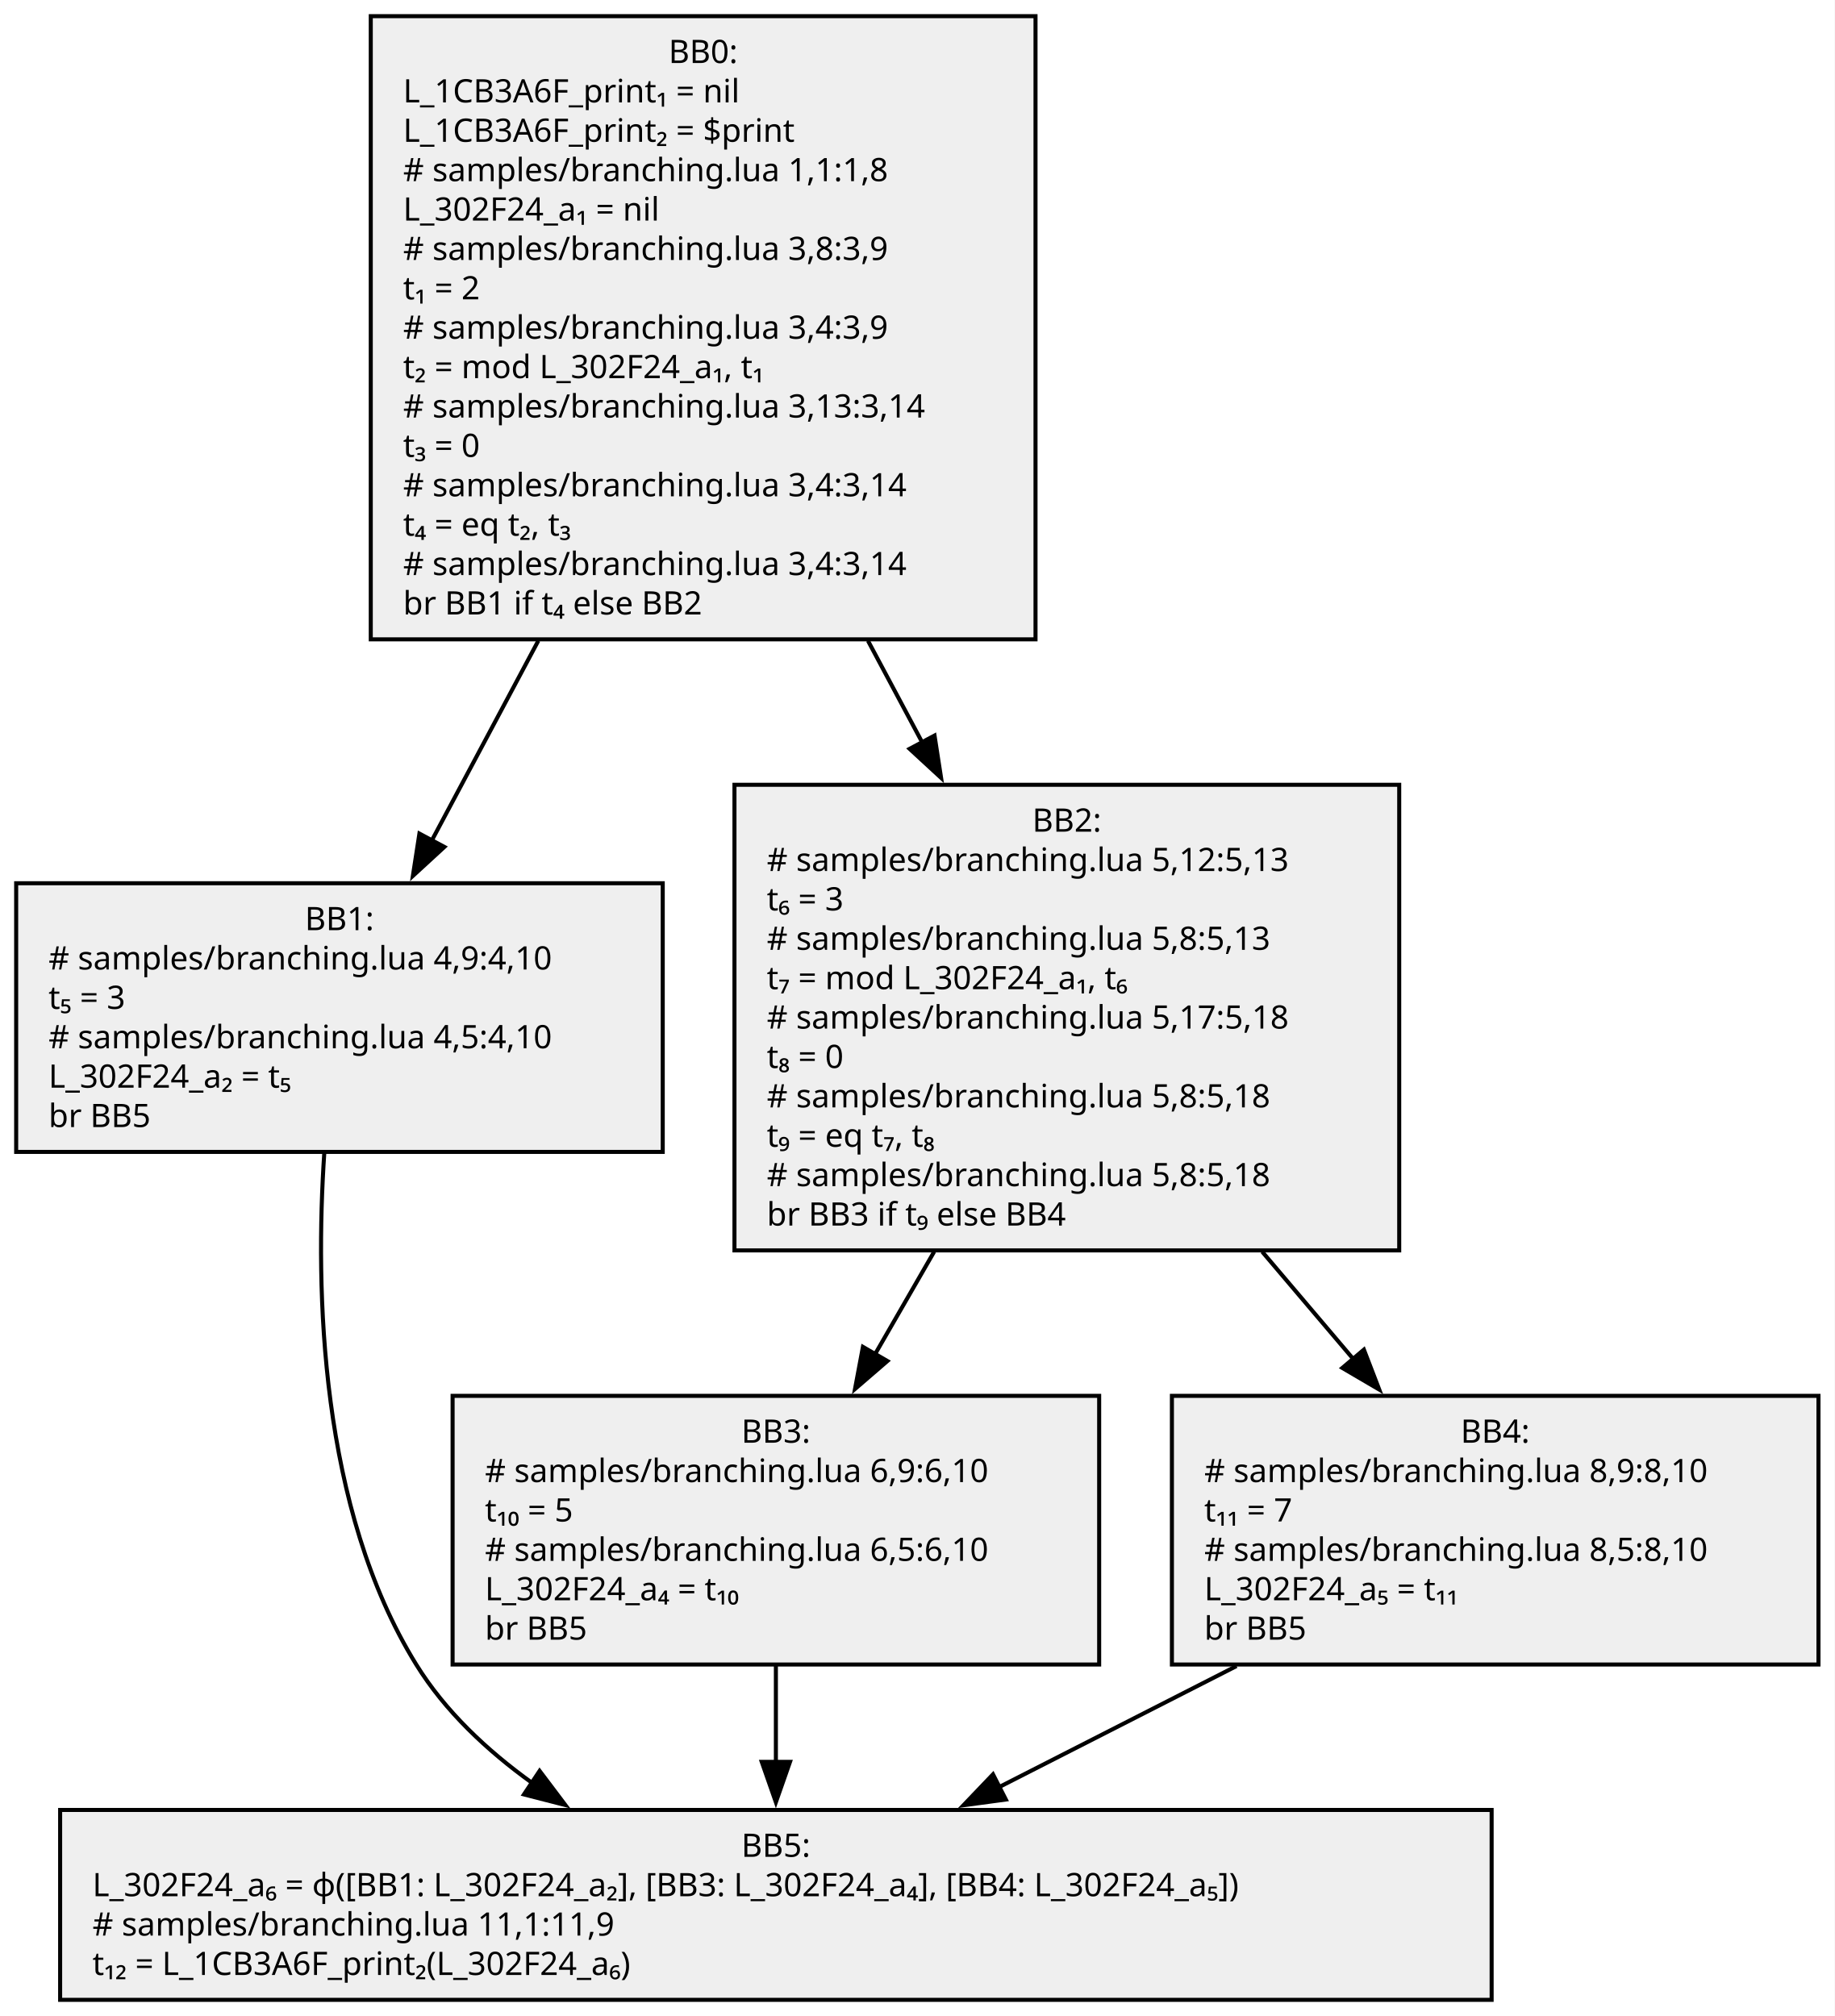
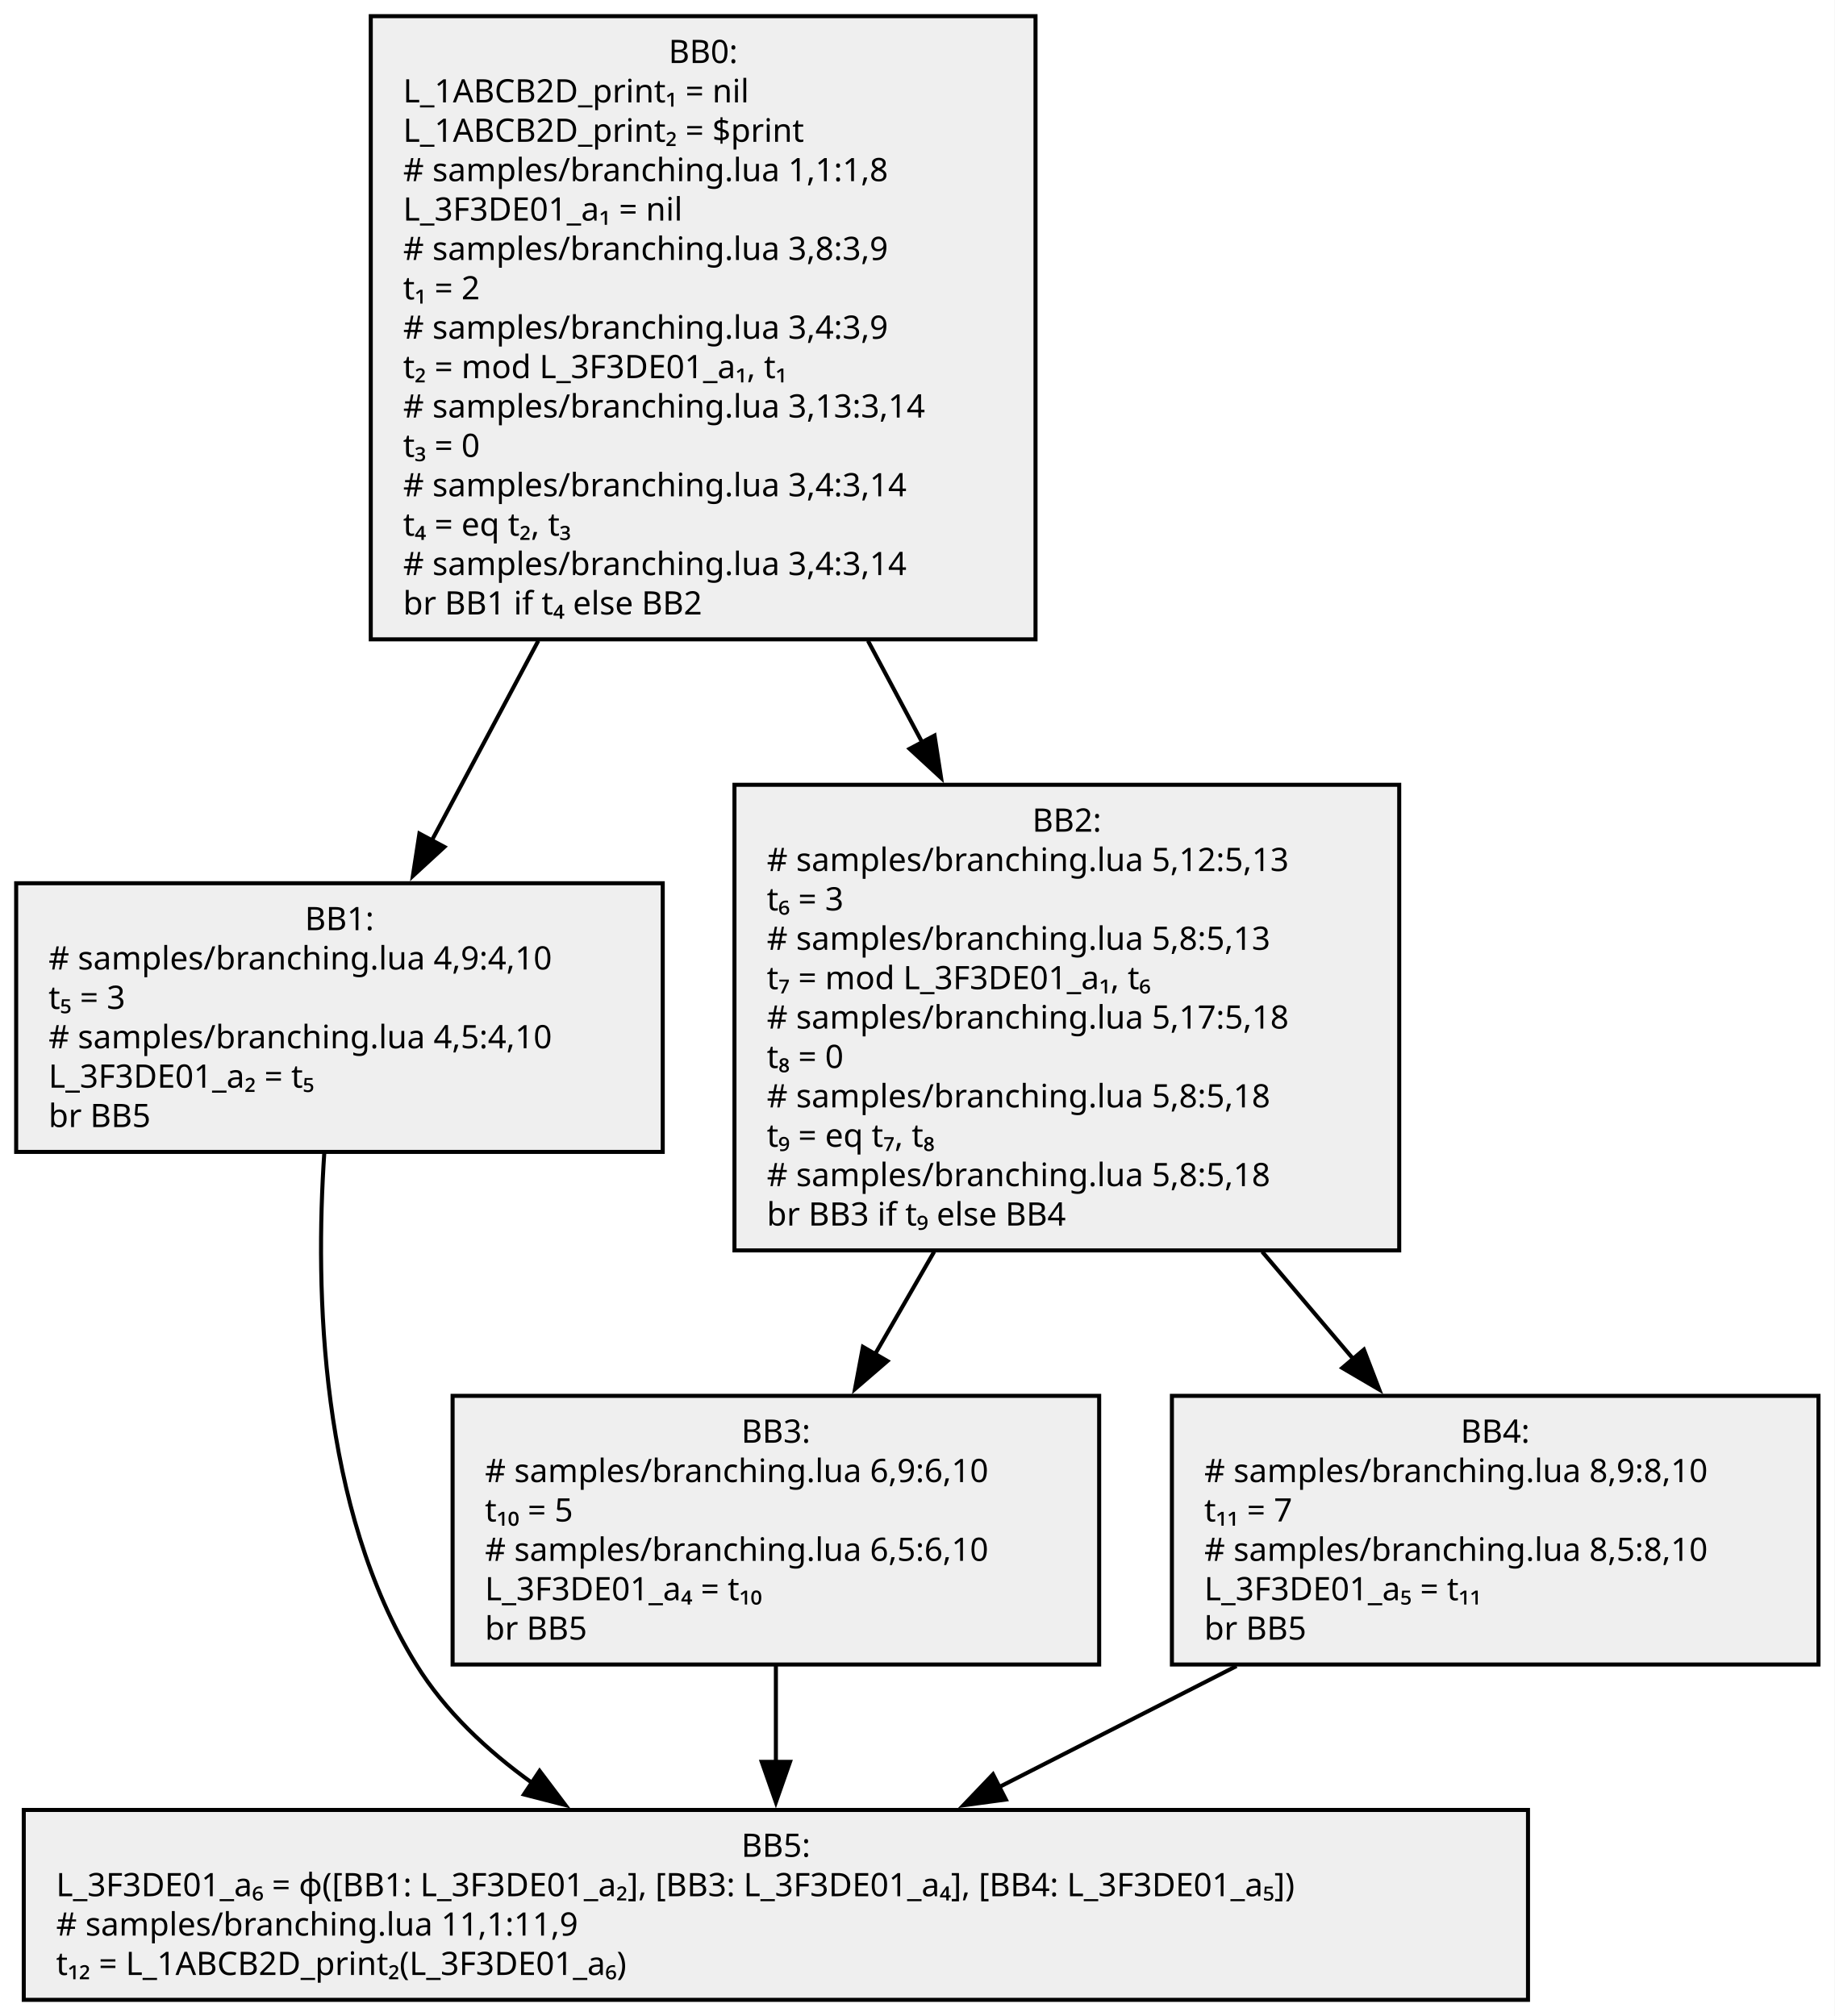
<svg xmlns="http://www.w3.org/2000/svg" width="454pt" height="499pt" viewBox="0.00 0.00 454.00 499.00">
  <g id="graph0" class="graph" transform="scale(1 1) rotate(0) translate(4 495)">
    <polygon fill="white" stroke="none" points="-4,4 -4,-495 450,-495 450,4 -4,4" />
    <g id="node1" class="node">
      <polygon fill="#efefef" stroke="black" points="252.25,-491 87.75,-491 87.75,-336.75 252.25,-336.75 252.25,-491" />
      <text text-anchor="middle" x="170" y="-479.4" font-family="Cascadia Code" font-size="8.00">BB0:</text>
-       <text text-anchor="start" x="95.75" y="-469.65" font-family="Cascadia Code" font-size="8.00">L_1CB3A6F_print₁ = nil</text>
-       <text text-anchor="start" x="95.75" y="-459.9" font-family="Cascadia Code" font-size="8.00">L_1CB3A6F_print₂ = $print</text>
+       <text text-anchor="start" x="95.75" y="-469.65" font-family="Cascadia Code" font-size="8.00">L_1ABCB2D_print₁ = nil</text>
+       <text text-anchor="start" x="95.75" y="-459.9" font-family="Cascadia Code" font-size="8.00">L_1ABCB2D_print₂ = $print</text>
      <text text-anchor="start" x="95.75" y="-450.15" font-family="Cascadia Code" font-size="8.00"># samples/branching.lua 1,1:1,8</text>
-       <text text-anchor="start" x="95.75" y="-440.4" font-family="Cascadia Code" font-size="8.00">L_302F24_a₁ = nil</text>
+       <text text-anchor="start" x="95.75" y="-440.4" font-family="Cascadia Code" font-size="8.00">L_3F3DE01_a₁ = nil</text>
      <text text-anchor="start" x="95.75" y="-430.65" font-family="Cascadia Code" font-size="8.00"># samples/branching.lua 3,8:3,9</text>
      <text text-anchor="start" x="95.75" y="-420.9" font-family="Cascadia Code" font-size="8.00">t₁ = 2</text>
      <text text-anchor="start" x="95.75" y="-411.15" font-family="Cascadia Code" font-size="8.00"># samples/branching.lua 3,4:3,9</text>
-       <text text-anchor="start" x="95.75" y="-401.4" font-family="Cascadia Code" font-size="8.00">t₂ = mod L_302F24_a₁, t₁</text>
+       <text text-anchor="start" x="95.75" y="-401.4" font-family="Cascadia Code" font-size="8.00">t₂ = mod L_3F3DE01_a₁, t₁</text>
      <text text-anchor="start" x="95.75" y="-391.65" font-family="Cascadia Code" font-size="8.00"># samples/branching.lua 3,13:3,14</text>
      <text text-anchor="start" x="95.75" y="-381.9" font-family="Cascadia Code" font-size="8.00">t₃ = 0</text>
      <text text-anchor="start" x="95.75" y="-372.15" font-family="Cascadia Code" font-size="8.00"># samples/branching.lua 3,4:3,14</text>
      <text text-anchor="start" x="95.75" y="-362.4" font-family="Cascadia Code" font-size="8.00">t₄ = eq t₂, t₃</text>
      <text text-anchor="start" x="95.75" y="-352.65" font-family="Cascadia Code" font-size="8.00"># samples/branching.lua 3,4:3,14</text>
      <text text-anchor="start" x="95.75" y="-342.9" font-family="Cascadia Code" font-size="8.00">br BB1 if t₄ else BB2</text>
    </g>
    <g id="node2" class="node">
      <polygon fill="#efefef" stroke="black" points="160,-276.38 0,-276.38 0,-209.88 160,-209.88 160,-276.38" />
      <text text-anchor="middle" x="80" y="-264.77" font-family="Cascadia Code" font-size="8.00">BB1:</text>
      <text text-anchor="start" x="8" y="-255.03" font-family="Cascadia Code" font-size="8.00"># samples/branching.lua 4,9:4,10</text>
      <text text-anchor="start" x="8" y="-245.28" font-family="Cascadia Code" font-size="8.00">t₅ = 3</text>
      <text text-anchor="start" x="8" y="-235.53" font-family="Cascadia Code" font-size="8.00"># samples/branching.lua 4,5:4,10</text>
-       <text text-anchor="start" x="8" y="-225.78" font-family="Cascadia Code" font-size="8.00">L_302F24_a₂ = t₅</text>
+       <text text-anchor="start" x="8" y="-225.78" font-family="Cascadia Code" font-size="8.00">L_3F3DE01_a₂ = t₅</text>
      <text text-anchor="start" x="8" y="-216.03" font-family="Cascadia Code" font-size="8.00">br BB5</text>
    </g>
    <g id="edge1" class="edge">
      <path fill="none" stroke="black" d="M129.21,-336.4C120.14,-319.39 110.84,-301.96 102.81,-286.88" />
      <polygon fill="black" stroke="black" points="105.97,-285.37 98.17,-278.2 99.79,-288.67 105.97,-285.37" />
    </g>
    <g id="node3" class="node">
      <polygon fill="#efefef" stroke="black" points="342.25,-300.75 177.75,-300.75 177.75,-185.5 342.25,-185.5 342.25,-300.75" />
      <text text-anchor="middle" x="260" y="-289.15" font-family="Cascadia Code" font-size="8.00">BB2:</text>
      <text text-anchor="start" x="185.75" y="-279.4" font-family="Cascadia Code" font-size="8.00"># samples/branching.lua 5,12:5,13</text>
      <text text-anchor="start" x="185.75" y="-269.65" font-family="Cascadia Code" font-size="8.00">t₆ = 3</text>
      <text text-anchor="start" x="185.75" y="-259.9" font-family="Cascadia Code" font-size="8.00"># samples/branching.lua 5,8:5,13</text>
-       <text text-anchor="start" x="185.75" y="-250.15" font-family="Cascadia Code" font-size="8.00">t₇ = mod L_302F24_a₁, t₆</text>
+       <text text-anchor="start" x="185.75" y="-250.15" font-family="Cascadia Code" font-size="8.00">t₇ = mod L_3F3DE01_a₁, t₆</text>
      <text text-anchor="start" x="185.75" y="-240.4" font-family="Cascadia Code" font-size="8.00"># samples/branching.lua 5,17:5,18</text>
      <text text-anchor="start" x="185.75" y="-230.65" font-family="Cascadia Code" font-size="8.00">t₈ = 0</text>
      <text text-anchor="start" x="185.75" y="-220.9" font-family="Cascadia Code" font-size="8.00"># samples/branching.lua 5,8:5,18</text>
      <text text-anchor="start" x="185.75" y="-211.15" font-family="Cascadia Code" font-size="8.00">t₉ = eq t₇, t₈</text>
      <text text-anchor="start" x="185.75" y="-201.4" font-family="Cascadia Code" font-size="8.00"># samples/branching.lua 5,8:5,18</text>
      <text text-anchor="start" x="185.75" y="-191.65" font-family="Cascadia Code" font-size="8.00">br BB3 if t₉ else BB4</text>
    </g>
    <g id="edge2" class="edge">
      <path fill="none" stroke="black" d="M210.79,-336.4C215.28,-327.97 219.84,-319.43 224.27,-311.13" />
      <polygon fill="black" stroke="black" points="227.26,-312.94 228.88,-302.47 221.09,-309.65 227.26,-312.94" />
    </g>
    <g id="node6" class="node">
-       <polygon fill="#efefef" stroke="black" points="365.12,-47 10.88,-47 10.88,0 365.12,0 365.12,-47" />
+       <polygon fill="#efefef" stroke="black" points="374.12,-47 1.88,-47 1.88,0 374.12,0 374.12,-47" />
      <text text-anchor="middle" x="188" y="-35.4" font-family="Cascadia Code" font-size="8.00">BB5:</text>
-       <text text-anchor="start" x="18.88" y="-25.65" font-family="Cascadia Code" font-size="8.00">L_302F24_a₆ = ϕ([BB1: L_302F24_a₂], [BB3: L_302F24_a₄], [BB4: L_302F24_a₅])</text>
-       <text text-anchor="start" x="18.88" y="-15.9" font-family="Cascadia Code" font-size="8.00"># samples/branching.lua 11,1:11,9</text>
-       <text text-anchor="start" x="18.88" y="-6.15" font-family="Cascadia Code" font-size="8.00">t₁₂ = L_1CB3A6F_print₂(L_302F24_a₆)</text>
+       <text text-anchor="start" x="9.88" y="-25.65" font-family="Cascadia Code" font-size="8.00">L_3F3DE01_a₆ = ϕ([BB1: L_3F3DE01_a₂], [BB3: L_3F3DE01_a₄], [BB4: L_3F3DE01_a₅])</text>
+       <text text-anchor="start" x="9.88" y="-15.9" font-family="Cascadia Code" font-size="8.00"># samples/branching.lua 11,1:11,9</text>
+       <text text-anchor="start" x="9.88" y="-6.15" font-family="Cascadia Code" font-size="8.00">t₁₂ = L_1ABCB2D_print₂(L_3F3DE01_a₆)</text>
    </g>
    <g id="edge5" class="edge">
      <path fill="none" stroke="black" d="M76.25,-209.65C73.96,-175.53 75.14,-121.57 99,-83 106.14,-71.45 116.51,-61.72 127.67,-53.7" />
      <polygon fill="black" stroke="black" points="129.53,-56.67 135.91,-48.21 125.65,-50.84 129.53,-56.67" />
    </g>
    <g id="node4" class="node">
      <polygon fill="#efefef" stroke="black" points="268,-149.5 108,-149.5 108,-83 268,-83 268,-149.5" />
      <text text-anchor="middle" x="188" y="-137.9" font-family="Cascadia Code" font-size="8.00">BB3:</text>
      <text text-anchor="start" x="116" y="-128.15" font-family="Cascadia Code" font-size="8.00"># samples/branching.lua 6,9:6,10</text>
      <text text-anchor="start" x="116" y="-118.4" font-family="Cascadia Code" font-size="8.00">t₁₀ = 5</text>
      <text text-anchor="start" x="116" y="-108.65" font-family="Cascadia Code" font-size="8.00"># samples/branching.lua 6,5:6,10</text>
-       <text text-anchor="start" x="116" y="-98.9" font-family="Cascadia Code" font-size="8.00">L_302F24_a₄ = t₁₀</text>
+       <text text-anchor="start" x="116" y="-98.9" font-family="Cascadia Code" font-size="8.00">L_3F3DE01_a₄ = t₁₀</text>
      <text text-anchor="start" x="116" y="-89.15" font-family="Cascadia Code" font-size="8.00">br BB5</text>
    </g>
    <g id="edge3" class="edge">
      <path fill="none" stroke="black" d="M227.16,-185.17C222.2,-176.57 217.17,-167.83 212.43,-159.62" />
      <polygon fill="black" stroke="black" points="215.6,-158.12 207.58,-151.2 209.54,-161.62 215.6,-158.12" />
    </g>
    <g id="node5" class="node">
      <polygon fill="#efefef" stroke="black" points="446,-149.5 286,-149.5 286,-83 446,-83 446,-149.5" />
      <text text-anchor="middle" x="366" y="-137.9" font-family="Cascadia Code" font-size="8.00">BB4:</text>
      <text text-anchor="start" x="294" y="-128.15" font-family="Cascadia Code" font-size="8.00"># samples/branching.lua 8,9:8,10</text>
      <text text-anchor="start" x="294" y="-118.4" font-family="Cascadia Code" font-size="8.00">t₁₁ = 7</text>
      <text text-anchor="start" x="294" y="-108.65" font-family="Cascadia Code" font-size="8.00"># samples/branching.lua 8,5:8,10</text>
-       <text text-anchor="start" x="294" y="-98.9" font-family="Cascadia Code" font-size="8.00">L_302F24_a₅ = t₁₁</text>
+       <text text-anchor="start" x="294" y="-98.9" font-family="Cascadia Code" font-size="8.00">L_3F3DE01_a₅ = t₁₁</text>
      <text text-anchor="start" x="294" y="-89.15" font-family="Cascadia Code" font-size="8.00">br BB5</text>
    </g>
    <g id="edge4" class="edge">
      <path fill="none" stroke="black" d="M308.35,-185.17C315.97,-176.19 323.71,-167.07 330.95,-158.54" />
      <polygon fill="black" stroke="black" points="333.51,-160.94 337.31,-151.05 328.17,-156.41 333.51,-160.94" />
    </g>
    <g id="edge6" class="edge">
      <path fill="none" stroke="black" d="M188,-82.74C188,-74.98 188,-66.66 188,-58.81" />
      <polygon fill="black" stroke="black" points="191.5,-58.91 188,-48.91 184.5,-58.91 191.5,-58.91" />
    </g>
    <g id="edge7" class="edge">
      <path fill="none" stroke="black" d="M301.99,-82.62C282.73,-72.8 261.77,-62.11 243.14,-52.61" />
      <polygon fill="black" stroke="black" points="244.91,-49.58 234.41,-48.16 241.73,-55.82 244.91,-49.58" />
    </g>
  </g>
</svg>
